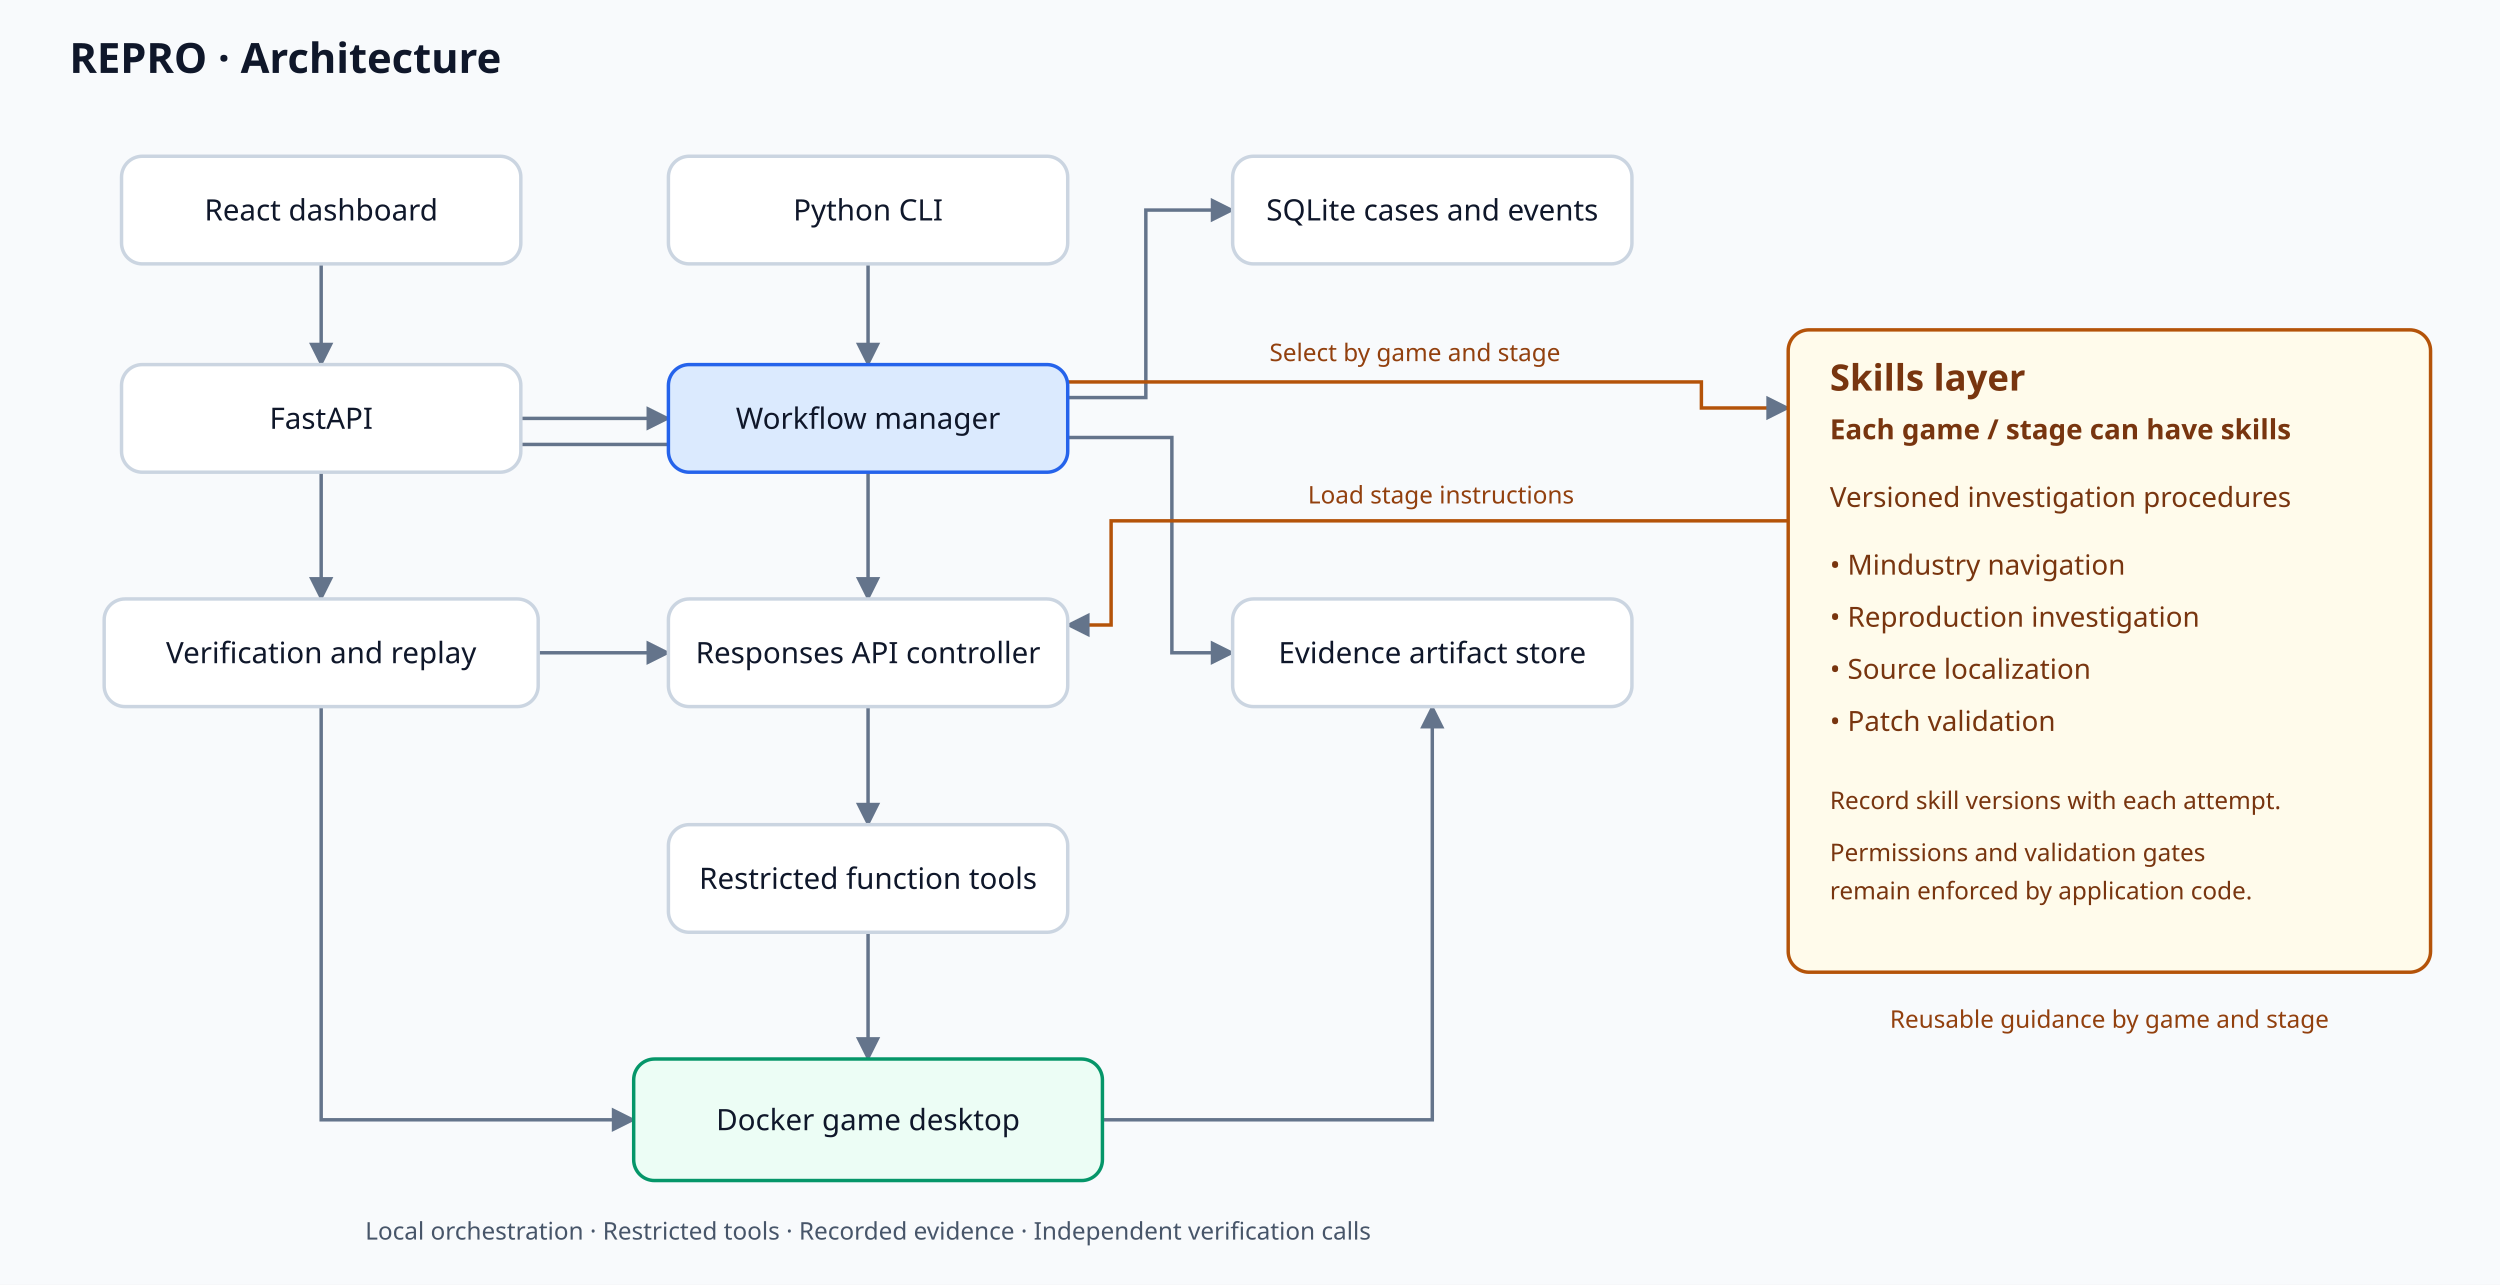
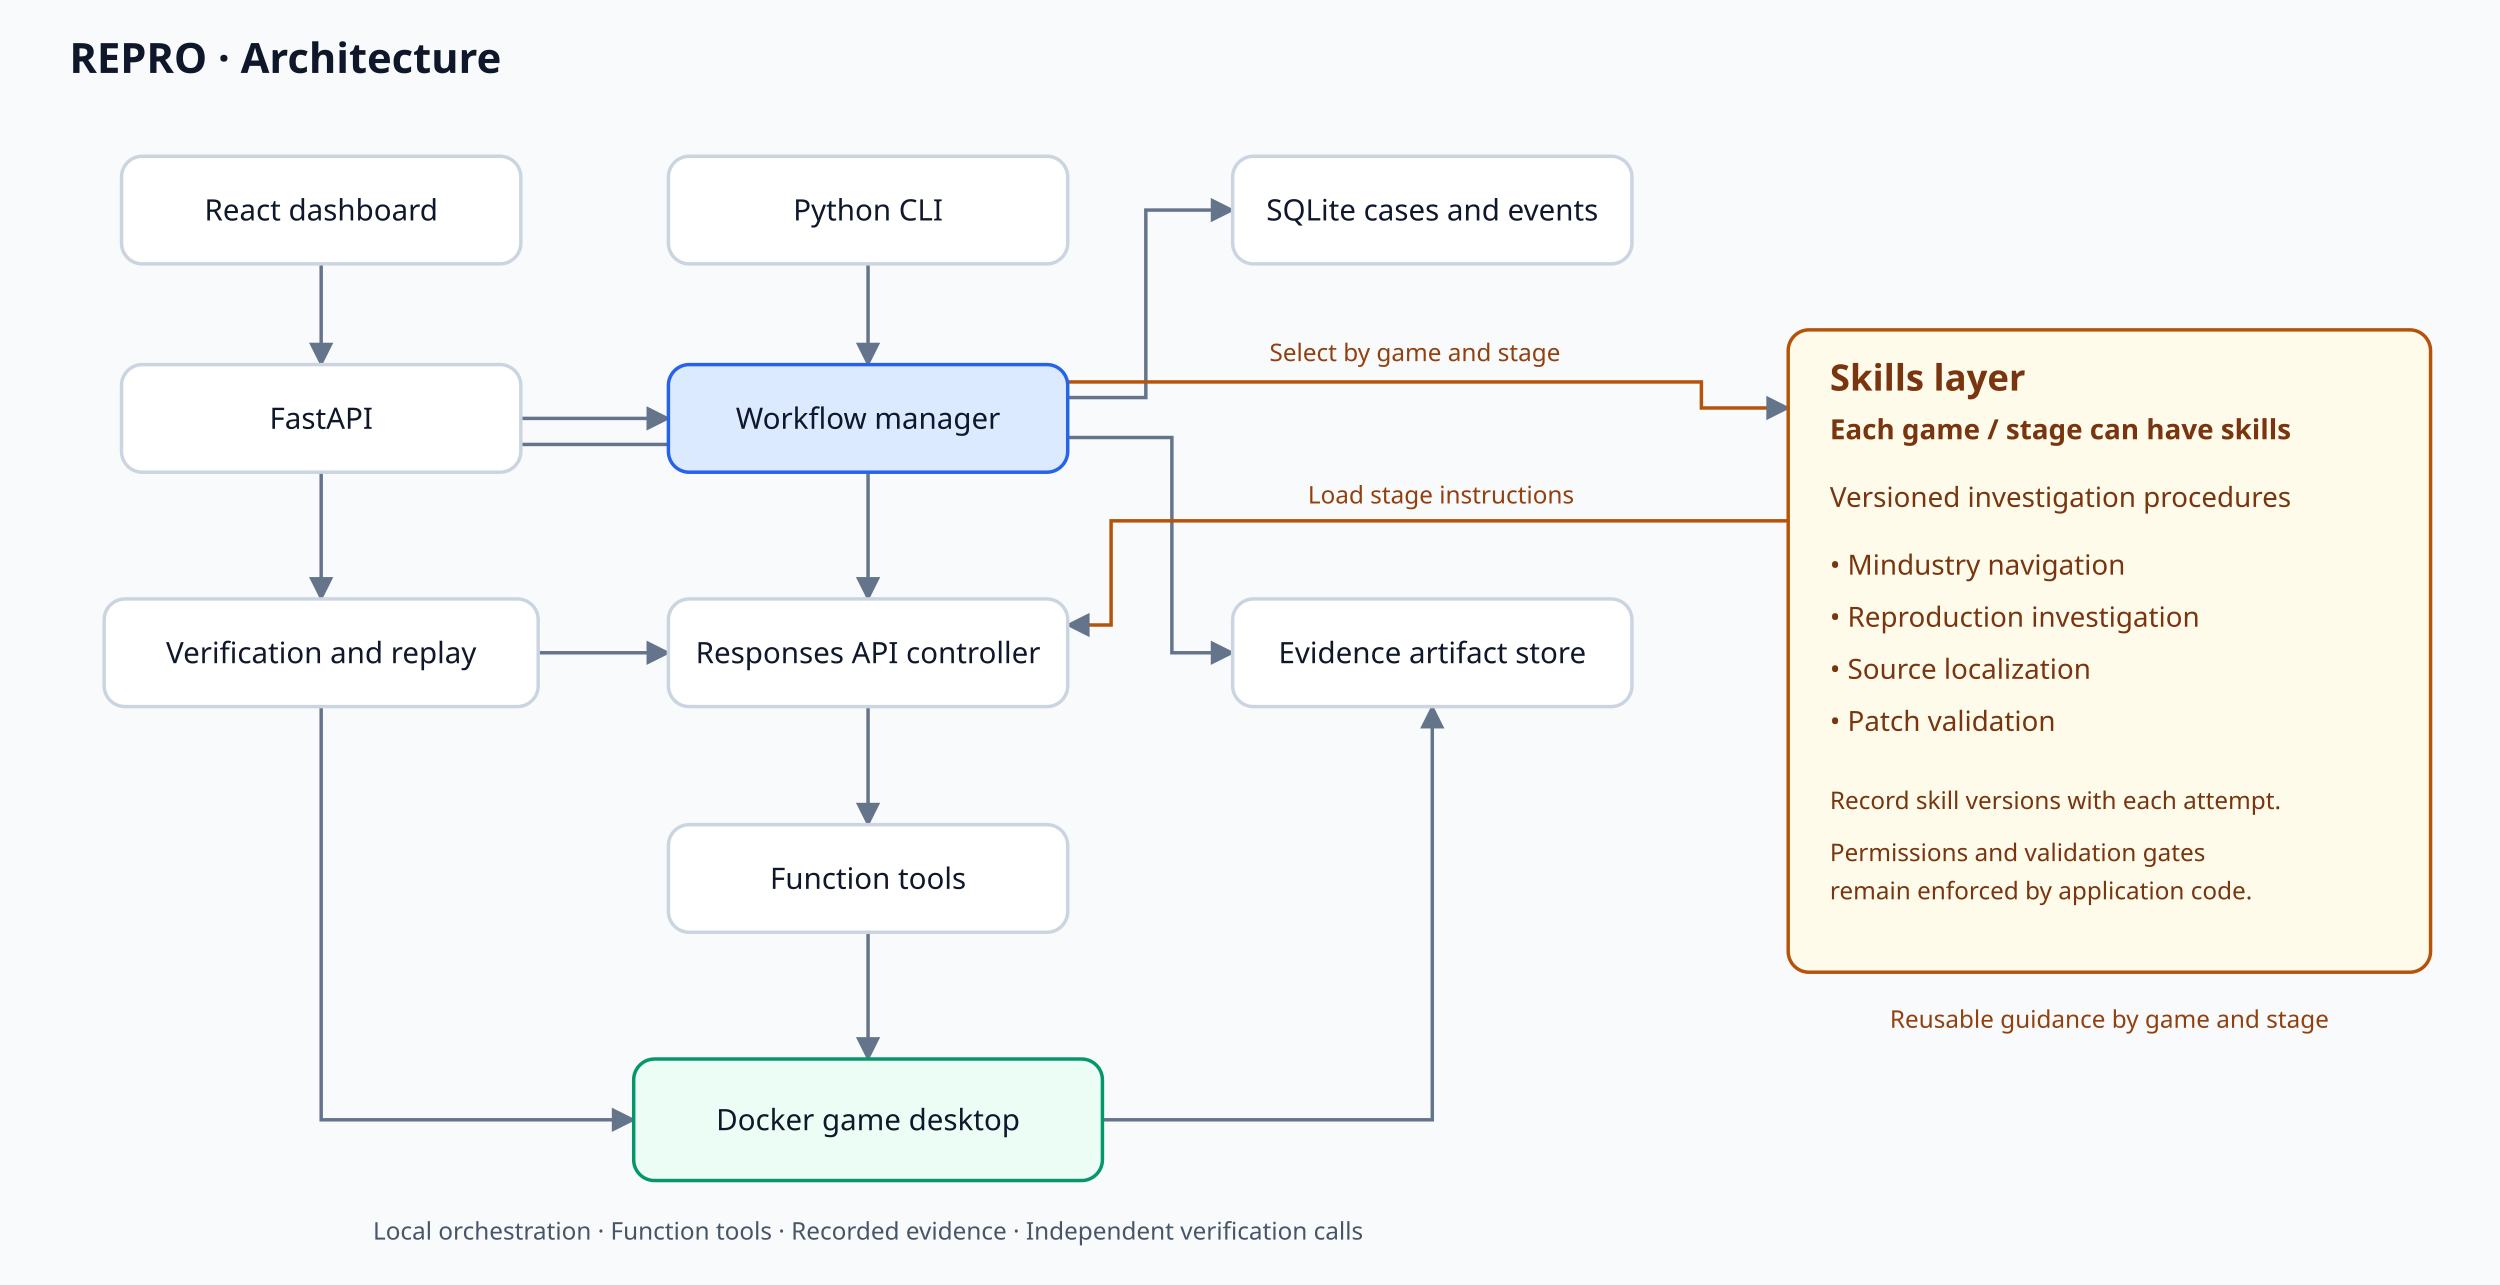
<svg xmlns="http://www.w3.org/2000/svg" width="1440" height="740" viewBox="0 0 1440 740" role="img" aria-labelledby="title desc">
  <defs>
    <marker id="arrow" viewBox="0 0 10 10" refX="9" refY="5" markerWidth="7" markerHeight="7" orient="auto-start-reverse">
      <path d="M0 0 L10 5 L0 10 Z" fill="#64748b" />
    </marker>
  </defs>
  <rect width="1440" height="740" fill="#f8fafc" />
  <text x="40" y="42" font-family="system-ui, sans-serif" font-size="24" font-weight="700" fill="#0f172a">REPRO · Architecture</text>
  <g fill="none" stroke="#64748b" stroke-width="2" marker-end="url(#arrow)">
    <path d="M185 152 V210" />
    <path d="M300 241 H385" />
    <path d="M500 152 V210" />
    <path d="M615 229 H660 V121 H710" />
    <path d="M615 252 H675 V376 H710" />
    <path d="M500 272 V345" />
    <path d="M385 256 H185 V345" />
    <path d="M310 376 H385" />
    <path d="M500 407 V475" />
    <path d="M500 537 V610" />
    <path d="M185 407 V645 H365" />
    <path d="M635 645 H825 V407" />
  </g>
  <g fill="none" stroke="#b45309" stroke-width="2" marker-end="url(#arrow)">
    <path d="M615 220 H980 V235 H1030" />
    <path d="M1030 300 H640 V360 H615" />
  </g>
  <text x="815" y="208" text-anchor="middle" font-family="system-ui, sans-serif" font-size="14" fill="#92400e">Select by game and stage</text>
  <text x="830" y="290" text-anchor="middle" font-family="system-ui, sans-serif" font-size="14" fill="#92400e">Load stage instructions</text>
  <rect x="1030" y="190" width="370" height="370" rx="12" fill="#fffbeb" stroke="#b45309" stroke-width="2" />
  <g font-family="system-ui, sans-serif" fill="#78350f">
    <text x="1054" y="225" font-size="21" font-weight="700">Skills layer</text>
    <text x="1054" y="253" font-size="16" font-weight="700">Each game / stage can have skills</text>
    <text x="1054" y="292" font-size="16">Versioned investigation procedures</text>
    <text x="1054" y="331" font-size="16">• Mindustry navigation</text>
    <text x="1054" y="361" font-size="16">• Reproduction investigation</text>
    <text x="1054" y="391" font-size="16">• Source localization</text>
    <text x="1054" y="421" font-size="16">• Patch validation</text>
    <text x="1054" y="466" font-size="14">Record skill versions with each attempt.</text>
    <text x="1054" y="496" font-size="14">Permissions and validation gates</text>
    <text x="1054" y="518" font-size="14">remain enforced by application code.</text>
  </g>
  <text x="1215" y="592" text-anchor="middle" font-family="system-ui, sans-serif" font-size="14" fill="#92400e">Reusable guidance by game and stage</text>
  <rect x="70" y="90" width="230" height="62" rx="12" fill="#ffffff" stroke="#cbd5e1" stroke-width="2" />
  <text x="185.0" y="127.0" text-anchor="middle" font-family="system-ui, sans-serif" font-size="17" fill="#0f172a">React dashboard</text>
  <rect x="70" y="210" width="230" height="62" rx="12" fill="#ffffff" stroke="#cbd5e1" stroke-width="2" />
  <text x="185.0" y="247.0" text-anchor="middle" font-family="system-ui, sans-serif" font-size="17" fill="#0f172a">FastAPI</text>
  <rect x="385" y="90" width="230" height="62" rx="12" fill="#ffffff" stroke="#cbd5e1" stroke-width="2" />
  <text x="500.0" y="127.0" text-anchor="middle" font-family="system-ui, sans-serif" font-size="17" fill="#0f172a">Python CLI</text>
  <rect x="385" y="210" width="230" height="62" rx="12" fill="#dbeafe" stroke="#2563eb" stroke-width="2" />
  <text x="500.0" y="247.0" text-anchor="middle" font-family="system-ui, sans-serif" font-size="17" fill="#0f172a">Workflow manager</text>
  <rect x="710" y="90" width="230" height="62" rx="12" fill="#ffffff" stroke="#cbd5e1" stroke-width="2" />
  <text x="825.0" y="127.0" text-anchor="middle" font-family="system-ui, sans-serif" font-size="17" fill="#0f172a">SQLite cases and events</text>
  <rect x="710" y="345" width="230" height="62" rx="12" fill="#ffffff" stroke="#cbd5e1" stroke-width="2" />
  <text x="825.0" y="382.0" text-anchor="middle" font-family="system-ui, sans-serif" font-size="17" fill="#0f172a">Evidence artifact store</text>
  <rect x="385" y="345" width="230" height="62" rx="12" fill="#ffffff" stroke="#cbd5e1" stroke-width="2" />
  <text x="500.0" y="382.0" text-anchor="middle" font-family="system-ui, sans-serif" font-size="17" fill="#0f172a">Responses API controller</text>
  <rect x="60" y="345" width="250" height="62" rx="12" fill="#ffffff" stroke="#cbd5e1" stroke-width="2" />
  <text x="185.0" y="382.0" text-anchor="middle" font-family="system-ui, sans-serif" font-size="17" fill="#0f172a">Verification and replay</text>
  <rect x="385" y="475" width="230" height="62" rx="12" fill="#ffffff" stroke="#cbd5e1" stroke-width="2" />
-   <text x="500.0" y="512.0" text-anchor="middle" font-family="system-ui, sans-serif" font-size="17" fill="#0f172a">Restricted function tools</text>
+   <text x="500.0" y="512.0" text-anchor="middle" font-family="system-ui, sans-serif" font-size="17" fill="#0f172a">Function tools</text>
  <rect x="365" y="610" width="270" height="70" rx="12" fill="#ecfdf5" stroke="#059669" stroke-width="2" />
  <text x="500.0" y="651.0" text-anchor="middle" font-family="system-ui, sans-serif" font-size="17" fill="#0f172a">Docker game desktop</text>
-   <text x="500" y="714" text-anchor="middle" font-family="system-ui, sans-serif" font-size="14" fill="#475569">Local orchestration · Restricted tools · Recorded evidence · Independent verification calls</text>
+   <text x="500" y="714" text-anchor="middle" font-family="system-ui, sans-serif" font-size="14" fill="#475569">Local orchestration · Function tools · Recorded evidence · Independent verification calls</text>
</svg>
